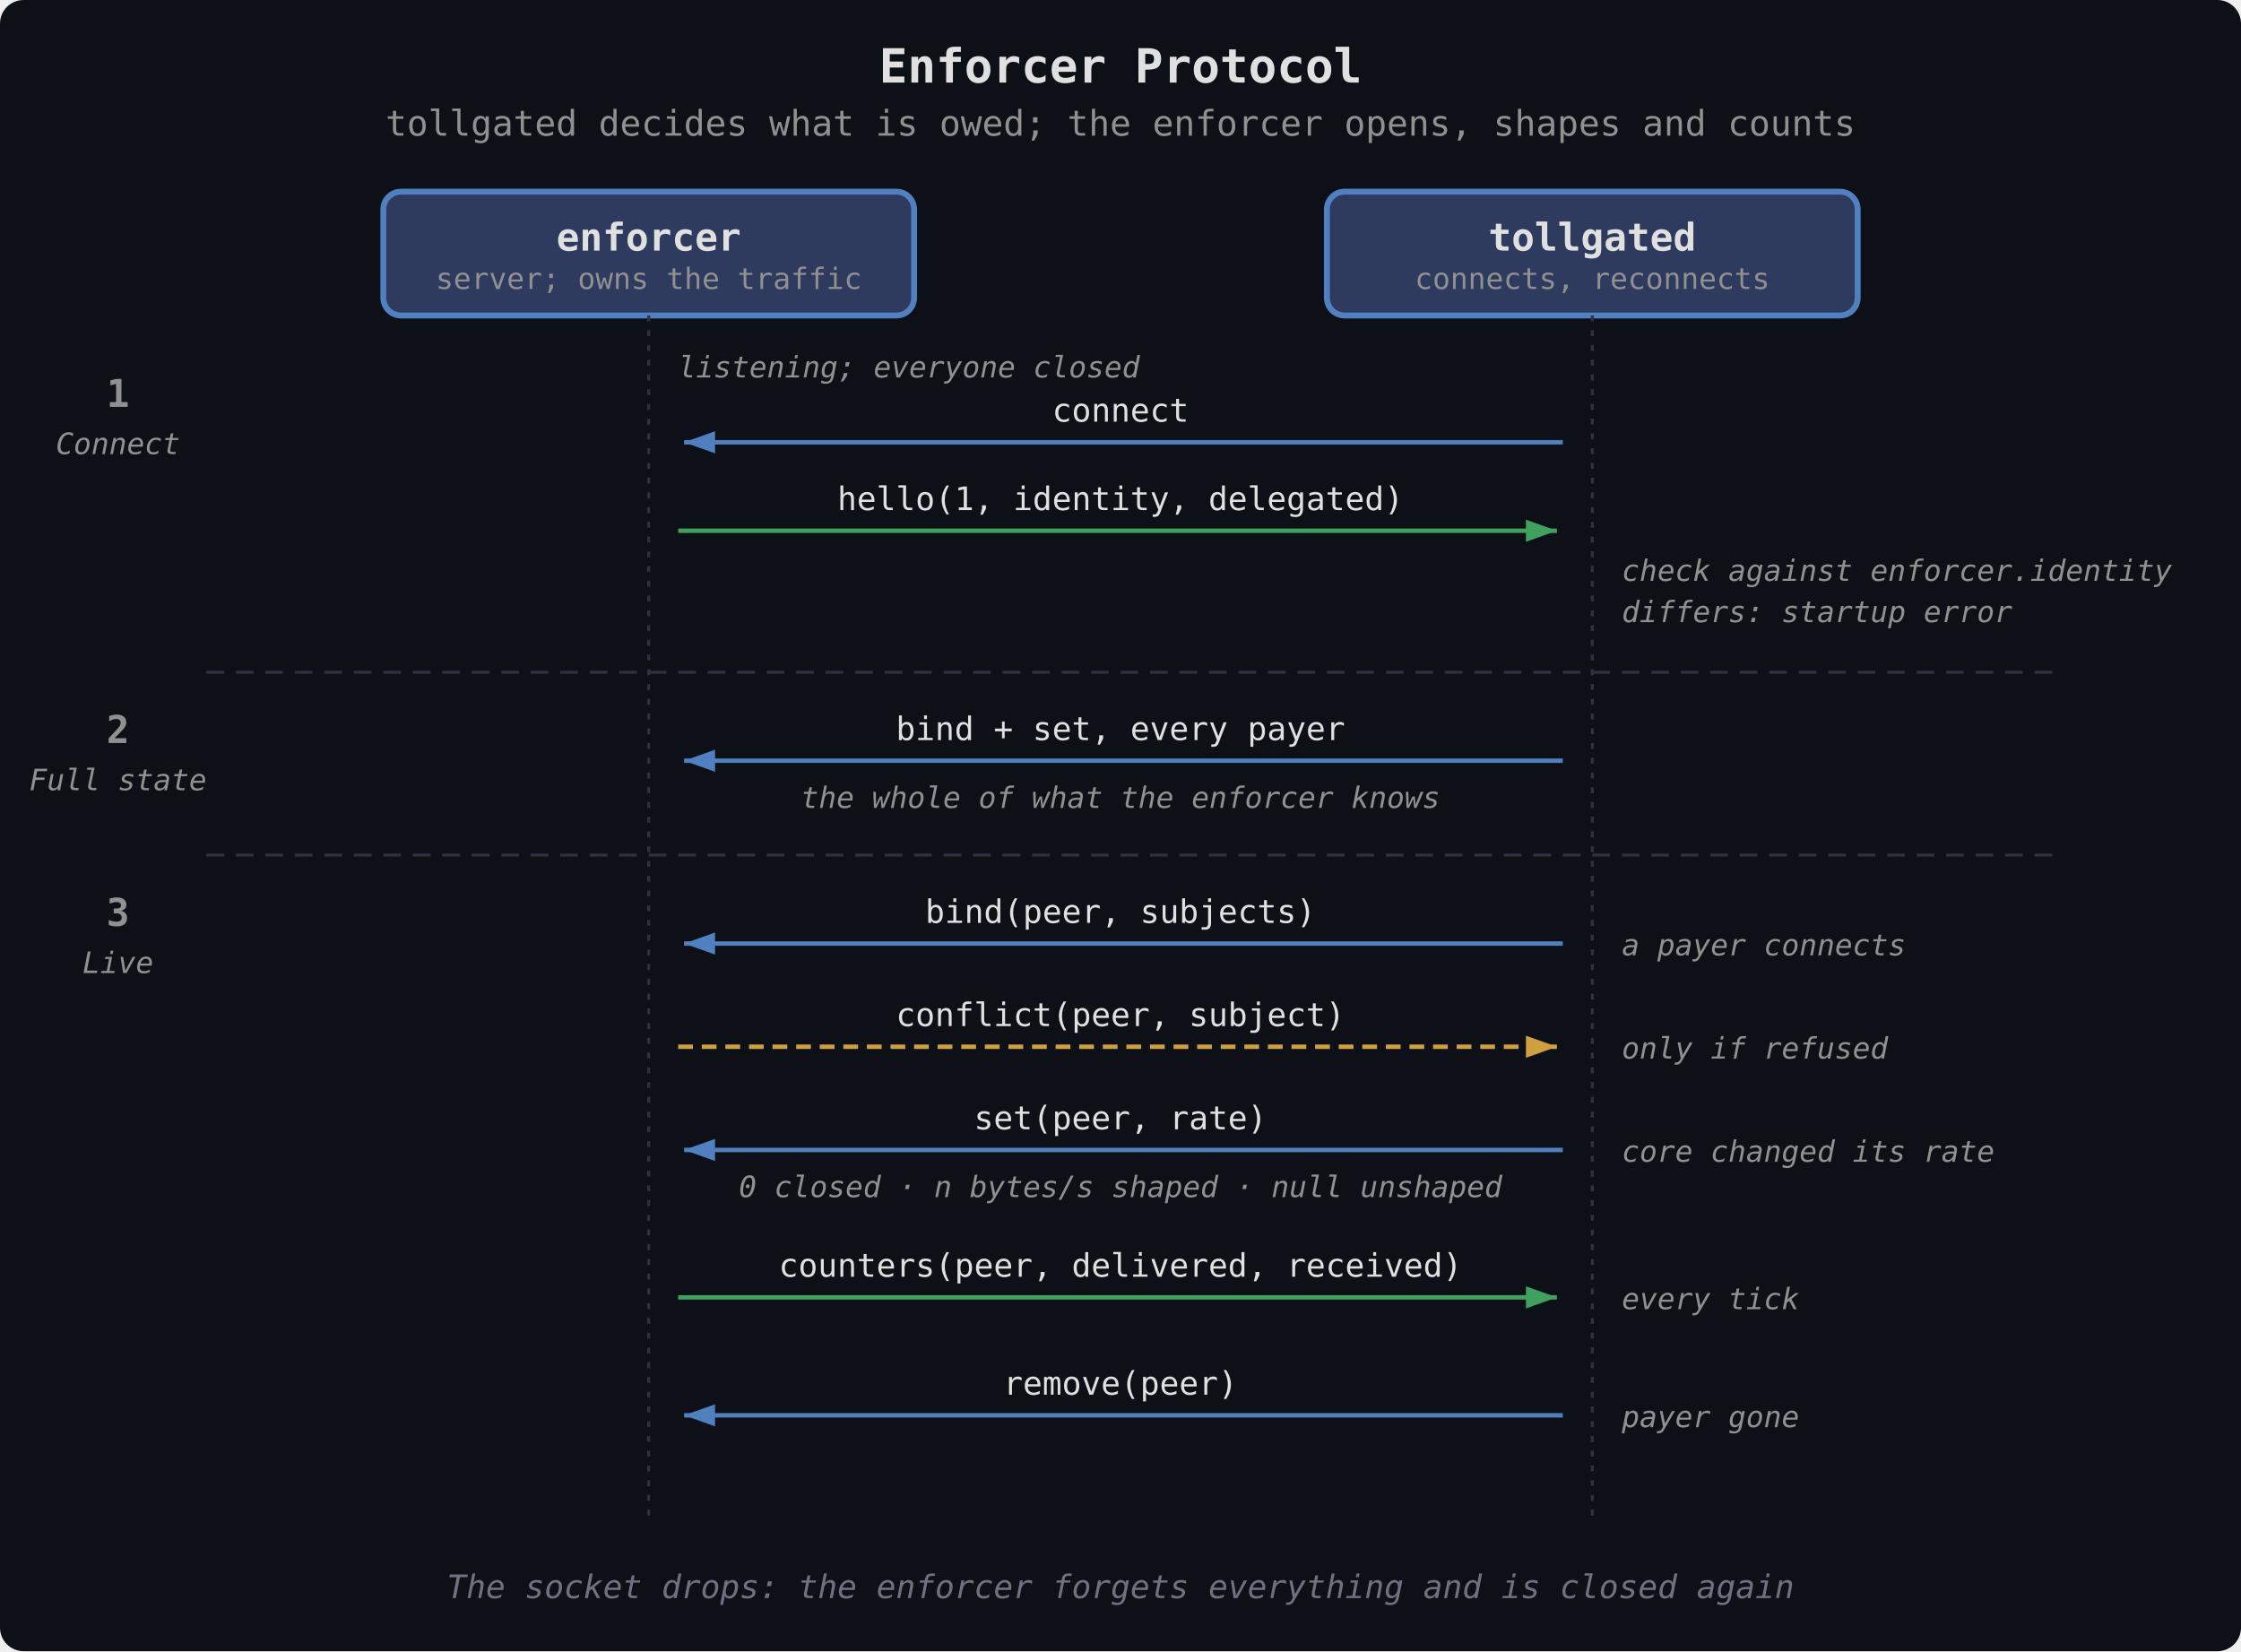
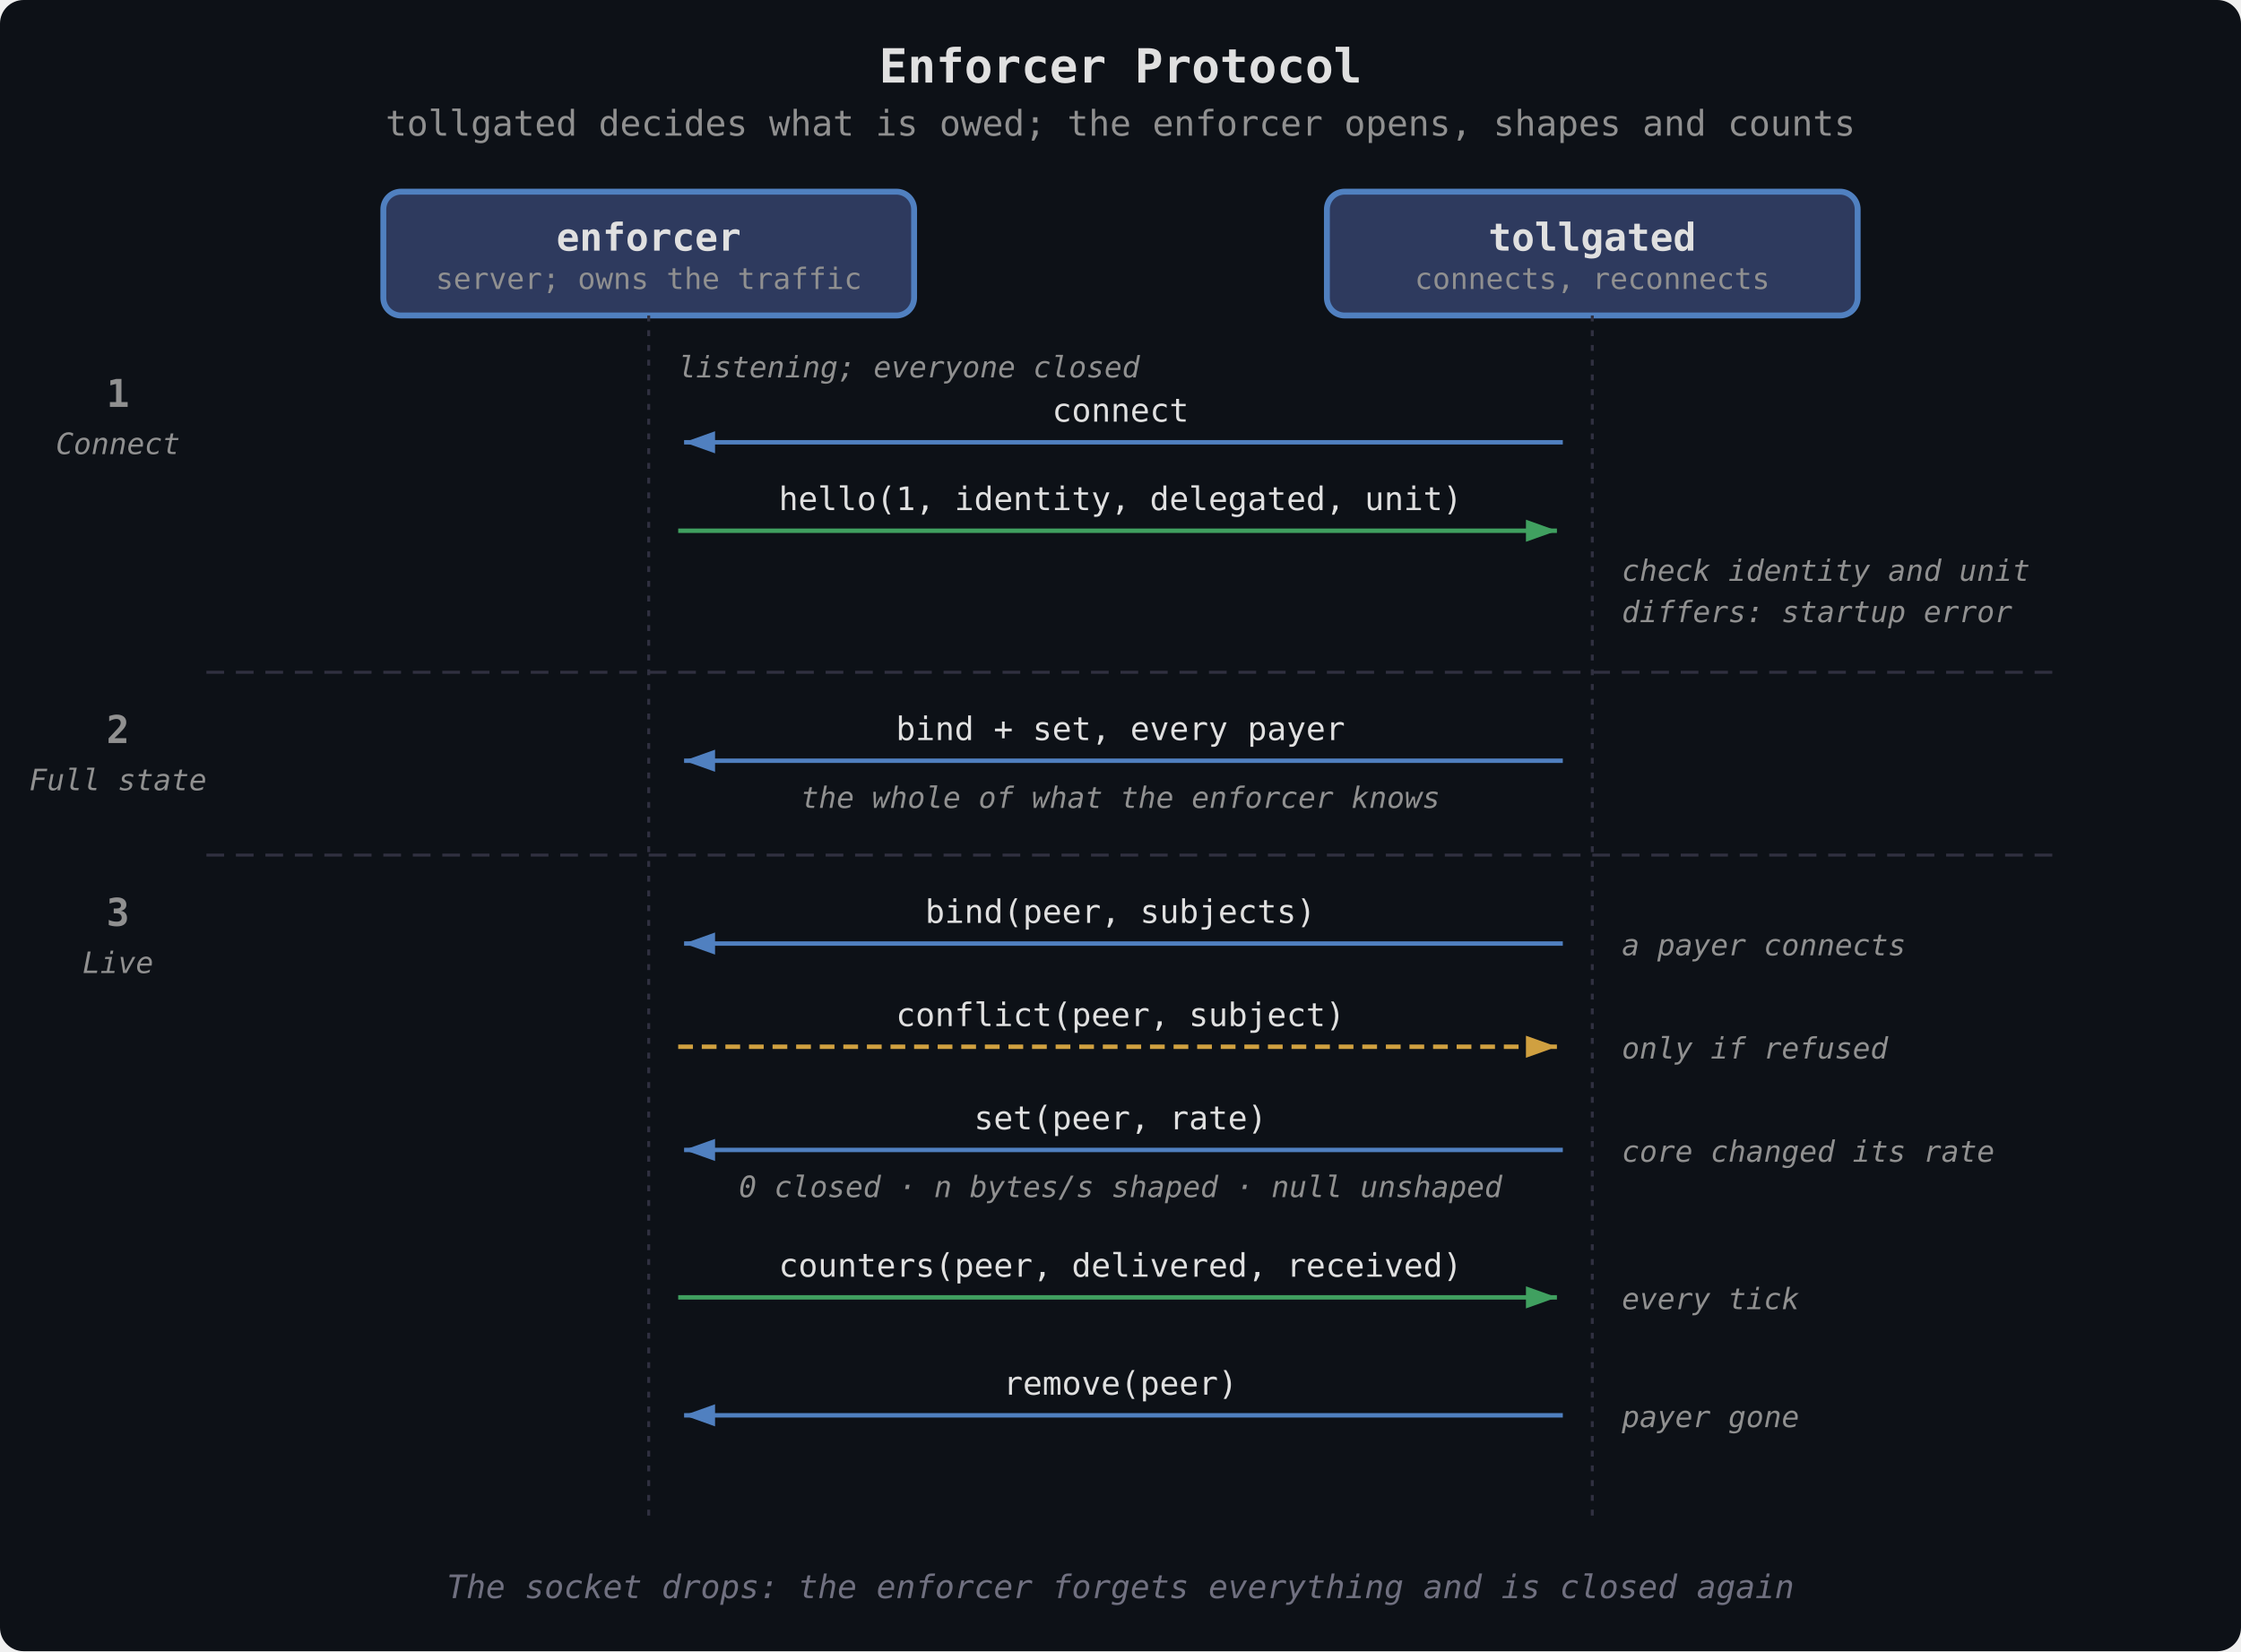
<svg xmlns="http://www.w3.org/2000/svg" viewBox="0 0 760 560" font-family="monospace" font-size="12">
  <style>
    text          { fill: #e0e0e0; }
    text.title    { font-size: 16px; font-weight: bold; }
    text.subtitle { font-size: 12px; fill: #909090; }
    text.nlabel   { font-size: 13px; font-weight: bold; }
    text.nrole    { font-size: 10px; fill: #909090; }
    text.plabel   { font-size: 13px; font-weight: bold; fill: #909090; }
    text.annot    { font-size: 10px; fill: #909090; font-style: italic; }
    text.alabel   { font-size: 11px; }
    text.caption  { font-size: 11px; fill: #707080; font-style: italic; }
    line.sep      { stroke: #303040; stroke-width: 1; stroke-dasharray: 6,4; }
    line.life     { stroke: #303040; stroke-width: 1; stroke-dasharray: 2,3; }

    .bg           { fill: #0d1117; }
    .callout      { fill: #151520; }
    .node         { fill: #2e3a5e; stroke: #5080c0; }

    @media (prefers-color-scheme: light) {
      text          { fill: #1f2328; }
      text.subtitle, text.nrole, text.plabel, text.annot, text.altlabel,
      text.elabel, text.mdesc, text.tlabel { fill: #656d76; }
      text.caption  { fill: #7c8186; }
      line.sep, line.life { stroke: #d1d9e0; }
      rect.alt      { stroke: #d1d9e0; }
      .bg           { fill: #ffffff; }
      .callout      { fill: #f6f8fa; }
      .node, rect.node { fill: #ddf4ff; stroke: #0969da; }
      rect.compute, rect.result { fill: #f6f8fa; }
    }
  </style>
  <defs>
    <marker id="gsB" markerWidth="7" markerHeight="5" refX="7" refY="2.5" orient="auto">
      <polygon points="0,0 7,2.5 0,5" fill="#5080c0" />
    </marker>
    <marker id="gsY" markerWidth="7" markerHeight="5" refX="7" refY="2.5" orient="auto">
      <polygon points="0,0 7,2.5 0,5" fill="#d0a040" />
    </marker>
    <marker id="gsG" markerWidth="7" markerHeight="5" refX="7" refY="2.5" orient="auto">
      <polygon points="0,0 7,2.5 0,5" fill="#40a060" />
    </marker>
  </defs>
  <rect width="760" height="560" rx="8" class="bg" />
  <text x="380" y="28" text-anchor="middle" class="title">Enforcer Protocol</text>
  <text x="380" y="46" text-anchor="middle" class="subtitle">tollgated decides what is owed; the enforcer opens, shapes and counts</text>
  <rect x="130" y="65" width="180" height="42" class="node" stroke="#40a060" stroke-width="2" rx="6" />
  <text x="220" y="85" text-anchor="middle" class="nlabel">enforcer</text>
  <text x="220" y="98" text-anchor="middle" class="nrole">server; owns the traffic</text>
  <rect x="450" y="65" width="180" height="42" class="node" stroke-width="2" rx="6" />
  <text x="540" y="85" text-anchor="middle" class="nlabel">tollgated</text>
  <text x="540" y="98" text-anchor="middle" class="nrole">connects, reconnects</text>
  <line x1="220" y1="107" x2="220" y2="515" class="life" />
  <line x1="540" y1="107" x2="540" y2="515" class="life" />
  <text x="40" y="138" text-anchor="middle" class="plabel">1</text>
  <text x="40" y="154" text-anchor="middle" class="annot">Connect</text>
  <text x="230" y="128" class="annot">listening; everyone closed</text>
  <line x1="530" y1="150" x2="232" y2="150" stroke="#5080c0" stroke-width="1.5" marker-end="url(#gsB)" />
  <text x="380" y="143" text-anchor="middle" class="alabel" fill="#5080c0">connect</text>
  <line x1="230" y1="180" x2="528" y2="180" stroke="#40a060" stroke-width="1.5" marker-end="url(#gsG)" />
-   <text x="380" y="173" text-anchor="middle" class="alabel" fill="#40a060">hello(1, identity, delegated)</text>
-   <text x="550" y="197" class="annot">check against enforcer.identity</text>
+   <text x="380" y="173" text-anchor="middle" class="alabel" fill="#40a060">hello(1, identity, delegated, unit)</text>
+   <text x="550" y="197" class="annot">check identity and unit</text>
  <text x="550" y="211" class="annot">differs: startup error</text>
  <line x1="70" y1="228" x2="700" y2="228" class="sep" />
  <text x="40" y="252" text-anchor="middle" class="plabel">2</text>
  <text x="40" y="268" text-anchor="middle" class="annot">Full state</text>
  <line x1="530" y1="258" x2="232" y2="258" stroke="#5080c0" stroke-width="1.5" marker-end="url(#gsB)" />
  <text x="380" y="251" text-anchor="middle" class="alabel" fill="#5080c0">bind + set, every payer</text>
  <text x="380" y="274" text-anchor="middle" class="annot">the whole of what the enforcer knows</text>
  <line x1="70" y1="290" x2="700" y2="290" class="sep" />
  <text x="40" y="314" text-anchor="middle" class="plabel">3</text>
  <text x="40" y="330" text-anchor="middle" class="annot">Live</text>
  <line x1="530" y1="320" x2="232" y2="320" stroke="#5080c0" stroke-width="1.5" marker-end="url(#gsB)" />
  <text x="380" y="313" text-anchor="middle" class="alabel" fill="#5080c0">bind(peer, subjects)</text>
  <text x="550" y="324" class="annot">a payer connects</text>
  <line x1="230" y1="355" x2="528" y2="355" stroke="#d0a040" stroke-width="1.5" stroke-dasharray="5,3" marker-end="url(#gsY)" />
  <text x="380" y="348" text-anchor="middle" class="alabel" fill="#d0a040">conflict(peer, subject)</text>
  <text x="550" y="359" class="annot">only if refused</text>
  <line x1="530" y1="390" x2="232" y2="390" stroke="#5080c0" stroke-width="1.5" marker-end="url(#gsB)" />
  <text x="380" y="383" text-anchor="middle" class="alabel" fill="#5080c0">set(peer, rate)</text>
  <text x="550" y="394" class="annot">core changed its rate</text>
  <text x="380" y="406" text-anchor="middle" class="annot">0 closed · n bytes/s shaped · null unshaped</text>
  <line x1="230" y1="440" x2="528" y2="440" stroke="#40a060" stroke-width="1.5" marker-end="url(#gsG)" />
  <text x="380" y="433" text-anchor="middle" class="alabel" fill="#40a060">counters(peer, delivered, received)</text>
  <text x="550" y="444" class="annot">every tick</text>
  <line x1="530" y1="480" x2="232" y2="480" stroke="#5080c0" stroke-width="1.5" marker-end="url(#gsB)" />
  <text x="380" y="473" text-anchor="middle" class="alabel" fill="#5080c0">remove(peer)</text>
  <text x="550" y="484" class="annot">payer gone</text>
  <text x="380" y="542" text-anchor="middle" class="caption">The socket drops: the enforcer forgets everything and is closed again</text>
</svg>
